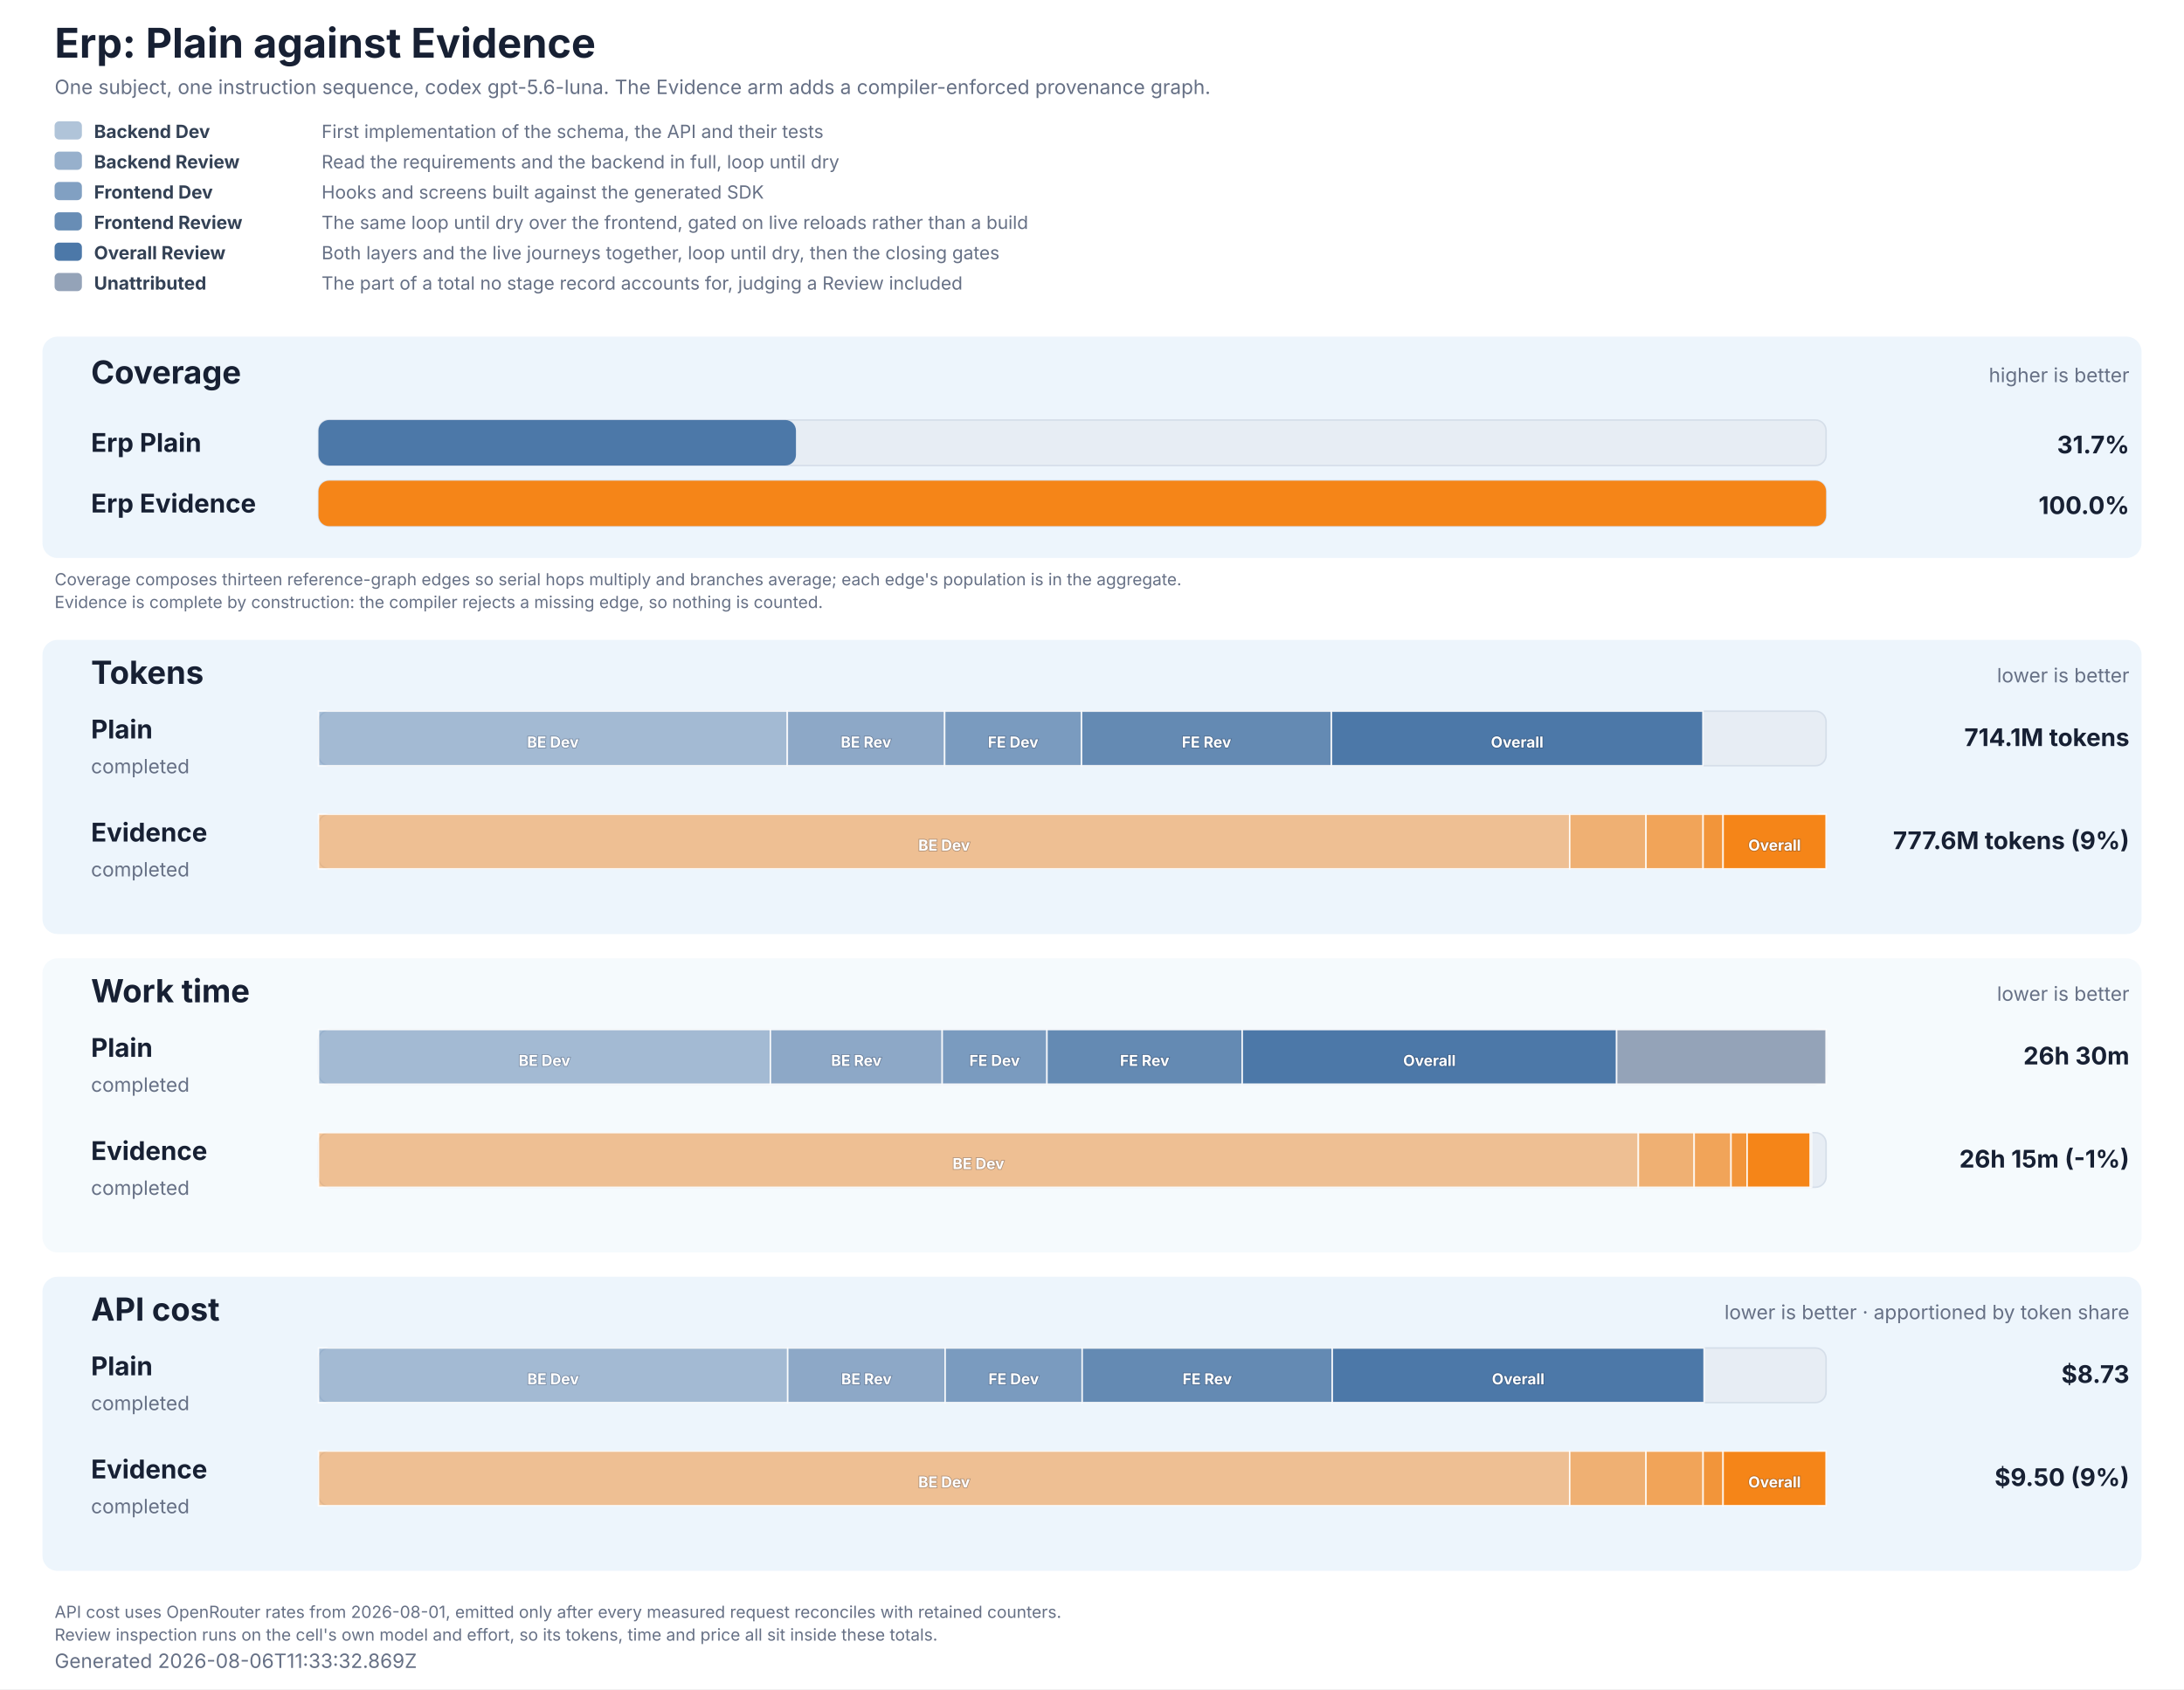
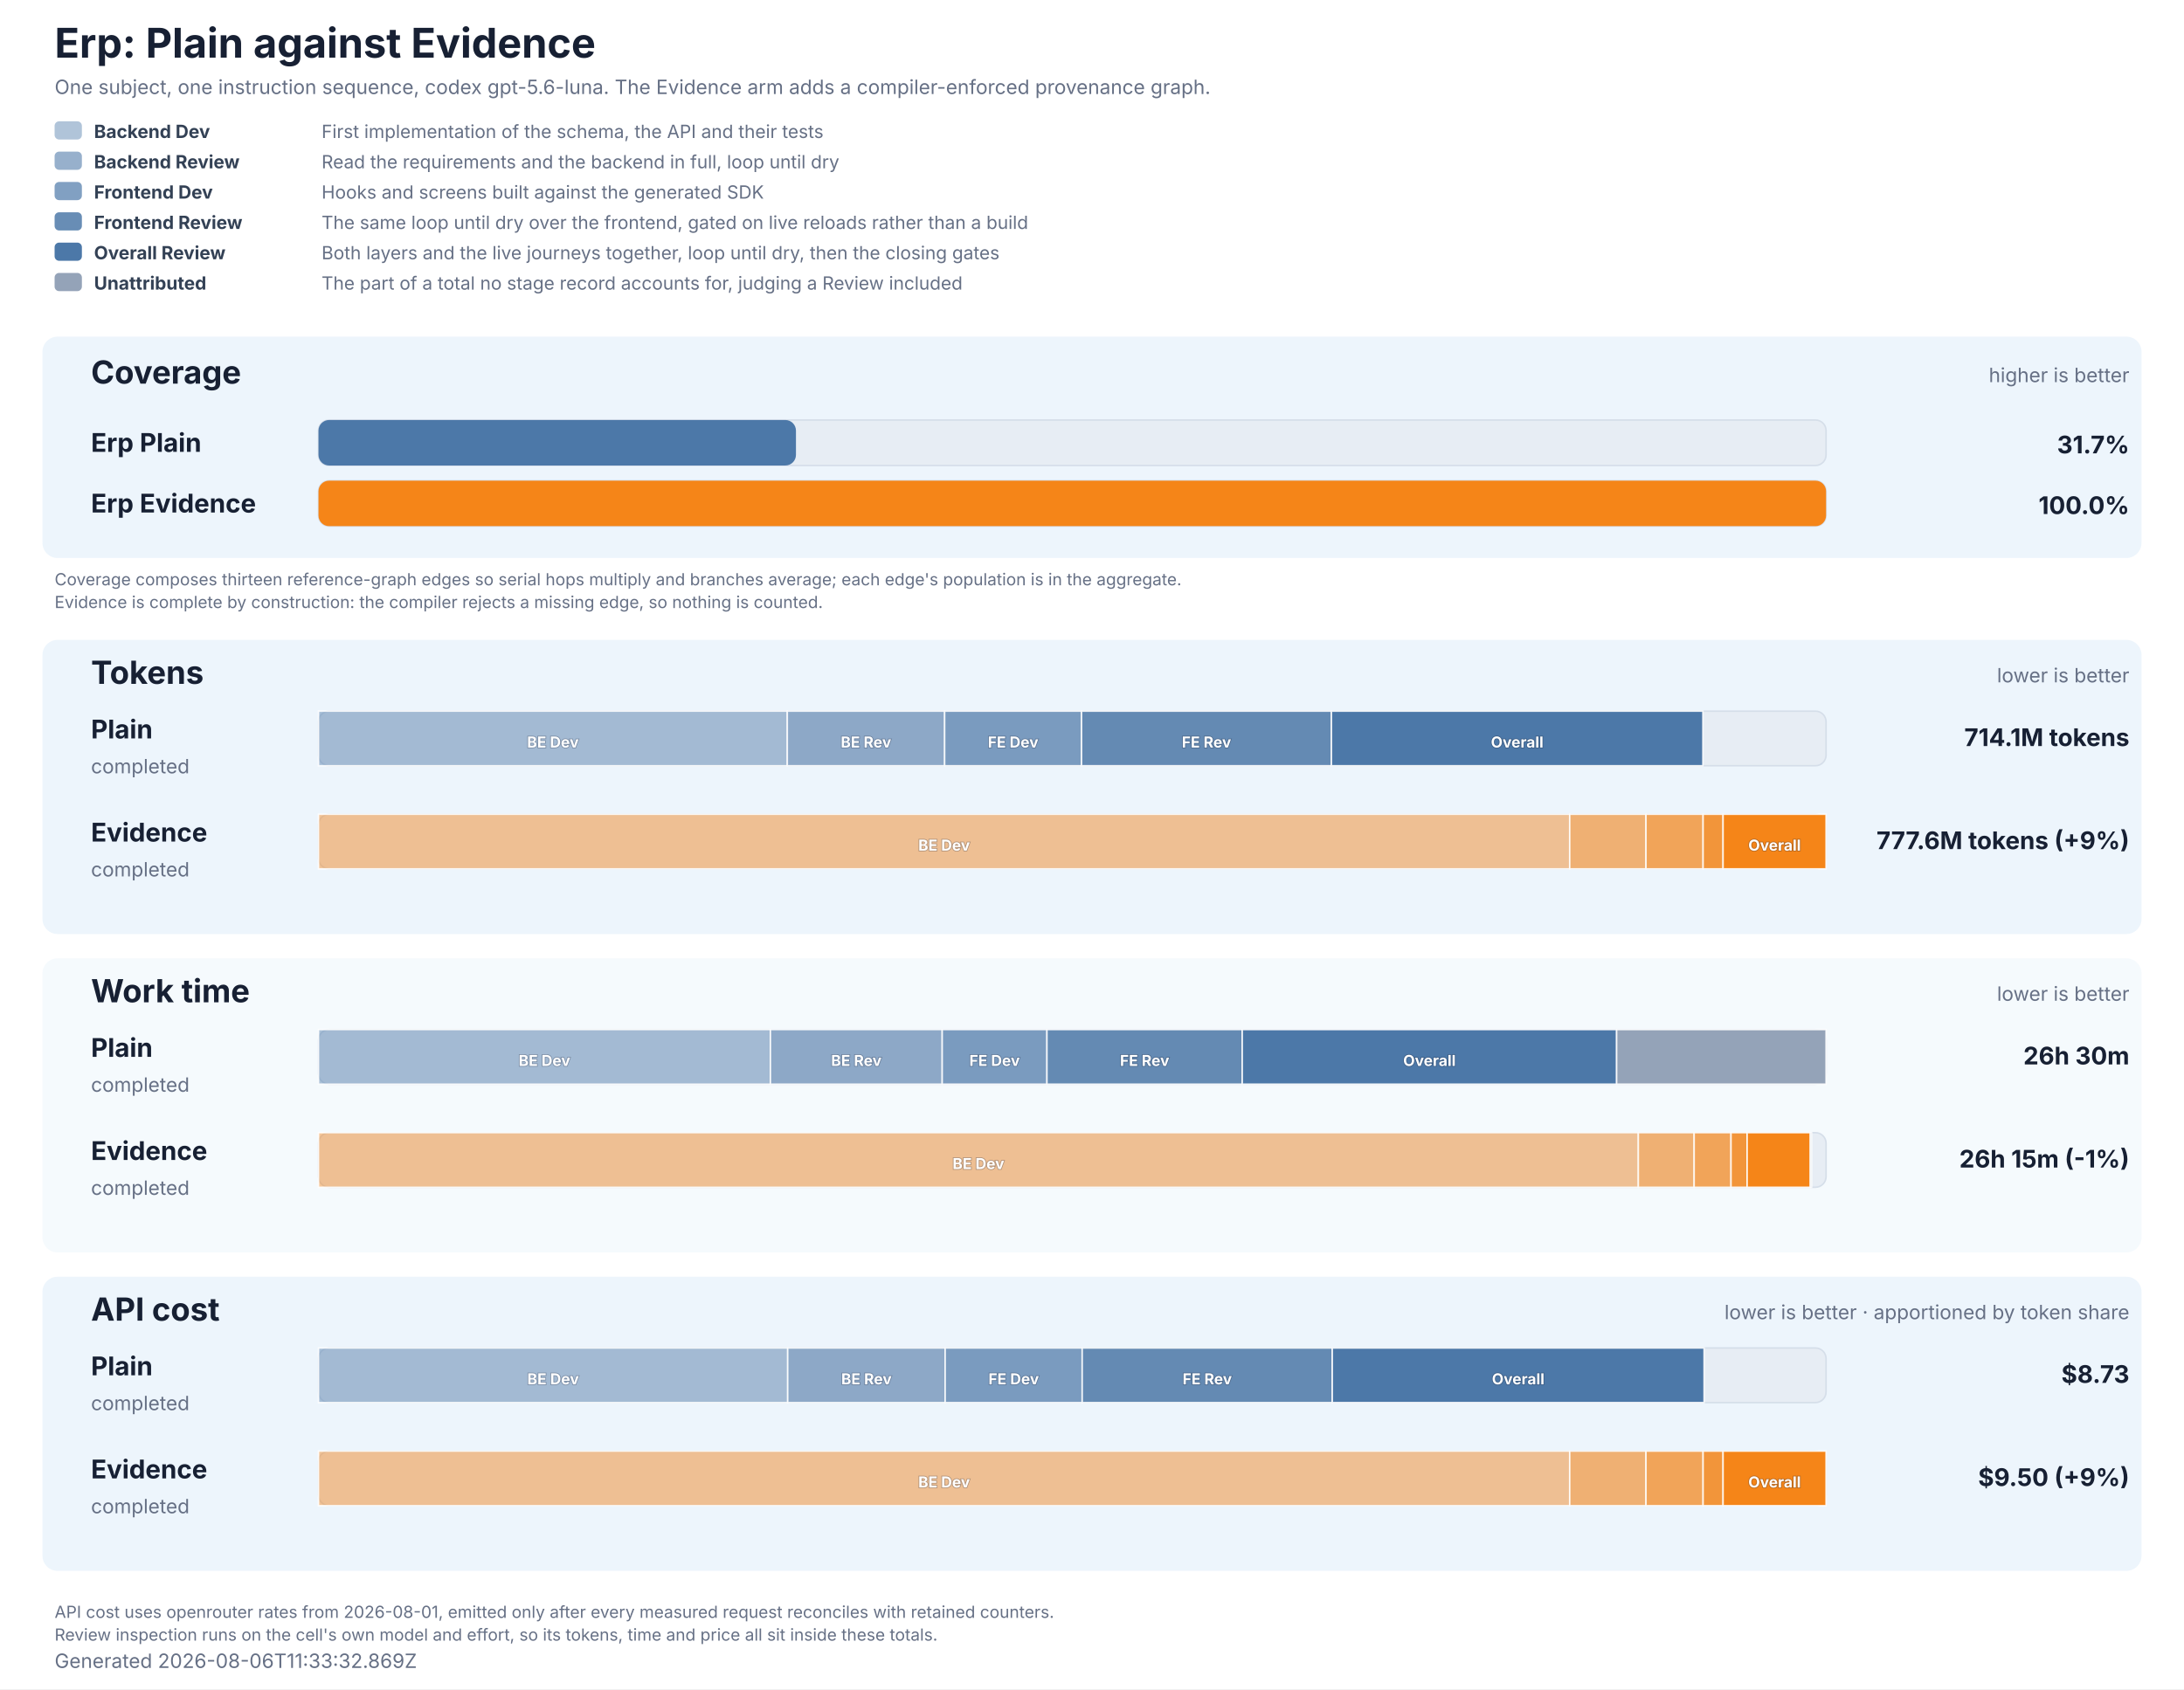
<svg xmlns="http://www.w3.org/2000/svg" role="img" aria-labelledby="title description" viewBox="0 0 1440 1114" width="1440" height="1114">
  <style>
  text { font-family: Inter, ui-sans-serif, system-ui, -apple-system, BlinkMacSystemFont, 'Segoe UI', sans-serif; fill: #172033; }
  .title { font-size: 27px; font-weight: 700; }
  .subtitle, .generated, .group-meta, .row-status { font-size: 13px; fill: #667085; }
  .group { fill: #e8f2fb; }
  .group-title { font-size: 21px; font-weight: 700; }
  .row-label { font-size: 17px; font-weight: 700; }
  .value { font-size: 16px; font-weight: 700; }
  .cost-value { font-size: 13px; font-weight: 600; fill: #526b82; }
  .legend { font-size: 12px; fill: #667085; }
  .legend-label { font-size: 12px; font-weight: 700; fill: #334155; }
  .segment-label { font-size: 10px; font-weight: 700; fill: #ffffff; paint-order: stroke; stroke: #172033; stroke-opacity: 0.28; stroke-width: 1px; }
  .phase-segment { stroke: #ffffff; stroke-opacity: 0.86; stroke-width: 1px; }
  .track { fill: #e7edf4; stroke: #d5dee9; stroke-width: 1px; }
  .empty { font-size: 15px; fill: #667085; }
  .table-note { font-size: 11px; fill: #667085; }
</style>
  <rect width="1440" height="1114" fill="#ffffff" />
  <text x="36" y="38" class="title">Erp: Plain against Evidence</text>
  <text x="36" y="62" class="subtitle">One subject, one instruction sequence, codex gpt-5.6-luna. The Evidence arm adds a compiler-enforced provenance graph.</text>
  <rect x="36" y="80" width="18" height="12" rx="3" fill="#4c78a8" fill-opacity="0.44" />
  <text x="62" y="91" class="legend-label">Backend Dev</text>
  <text x="212" y="91" class="legend">First implementation of the schema, the API and their tests</text>
  <rect x="36" y="100" width="18" height="12" rx="3" fill="#4c78a8" fill-opacity="0.58" />
  <text x="62" y="111" class="legend-label">Backend Review</text>
  <text x="212" y="111" class="legend">Read the requirements and the backend in full, loop until dry</text>
  <rect x="36" y="120" width="18" height="12" rx="3" fill="#4c78a8" fill-opacity="0.7" />
  <text x="62" y="131" class="legend-label">Frontend Dev</text>
  <text x="212" y="131" class="legend">Hooks and screens built against the generated SDK</text>
  <rect x="36" y="140" width="18" height="12" rx="3" fill="#4c78a8" fill-opacity="0.84" />
  <text x="62" y="151" class="legend-label">Frontend Review</text>
  <text x="212" y="151" class="legend">The same loop until dry over the frontend, gated on live reloads rather than a build</text>
  <rect x="36" y="160" width="18" height="12" rx="3" fill="#4c78a8" fill-opacity="1" />
  <text x="62" y="171" class="legend-label">Overall Review</text>
  <text x="212" y="171" class="legend">Both layers and the live journeys together, loop until dry, then the closing gates</text>
  <rect x="36" y="180" width="18" height="12" rx="3" fill="#94a3b8" fill-opacity="1" />
  <text x="62" y="191" class="legend-label">Unattributed</text>
  <text x="212" y="191" class="legend">The part of a total no stage record accounts for, judging a Review included</text>
  <rect x="28" y="222" width="1384" height="146" rx="10" class="group" fill-opacity="0.78" />
  <text x="60" y="253" class="group-title">Coverage</text>
  <text x="1404" y="252" text-anchor="end" class="group-meta">higher is better</text>
  <text x="60" y="298" class="row-label" fill="#4c78a8">Erp Plain</text>
  <rect x="210" y="277" width="994" height="30" rx="7" class="track" />
  <rect x="210" y="277" width="314.81" height="30" rx="7" fill="#4c78a8" data-coverage="31.67055414856898" />
  <text x="1404" y="299" text-anchor="end" class="value" fill="#4c78a8">31.7%</text>
  <text x="60" y="338" class="row-label" fill="#f58518">Erp Evidence</text>
  <rect x="210" y="317" width="994" height="30" rx="7" class="track" />
  <rect x="210" y="317" width="994.00" height="30" rx="7" fill="#f58518" data-coverage="100" />
  <text x="1404" y="339" text-anchor="end" class="value" fill="#f58518">100.0%</text>
  <text x="36" y="386" class="table-note">Coverage composes thirteen reference-graph edges so serial hops multiply and branches average; each edge's population is in the aggregate.</text>
  <text x="36" y="401" class="table-note">Evidence is complete by construction: the compiler rejects a missing edge, so nothing is counted.</text>
  <rect x="28" y="422" width="1384" height="194" rx="10" class="group" fill-opacity="0.78" />
  <text x="60" y="451" class="group-title">Tokens</text>
  <text x="1404" y="450" text-anchor="end" class="group-meta">lower is better</text>
  <text x="60" y="487" class="row-label" fill="#4c78a8">Plain</text>
  <text x="60" y="510" class="row-status">completed</text>
  <rect x="210" y="469" width="994" height="36" rx="7" class="track" />
  <rect x="210.00" y="469" width="309.11" height="36" fill="#4c78a8" fill-opacity="0.44" class="phase-segment" data-phase="backend-development" />
  <text x="364.55" y="493" text-anchor="middle" class="segment-label">BE Dev</text>
  <rect x="519.11" y="469" width="103.74" height="36" fill="#4c78a8" fill-opacity="0.58" class="phase-segment" data-phase="backend-review" />
  <text x="570.98" y="493" text-anchor="middle" class="segment-label">BE Rev</text>
  <rect x="622.85" y="469" width="90.26" height="36" fill="#4c78a8" fill-opacity="0.7" class="phase-segment" data-phase="frontend-development" />
  <text x="667.98" y="493" text-anchor="middle" class="segment-label">FE Dev</text>
  <rect x="713.11" y="469" width="164.76" height="36" fill="#4c78a8" fill-opacity="0.84" class="phase-segment" data-phase="frontend-review" />
  <text x="795.49" y="493" text-anchor="middle" class="segment-label">FE Rev</text>
  <rect x="877.87" y="469" width="244.91" height="36" fill="#4c78a8" fill-opacity="1" class="phase-segment" data-phase="overall-review" />
  <text x="1000.33" y="493" text-anchor="middle" class="segment-label">Overall</text>
  <text x="1404" y="492" text-anchor="end" class="value">714.1M tokens</text>
  <text x="60" y="555" class="row-label" fill="#f58518">Evidence</text>
  <text x="60" y="578" class="row-status">completed</text>
  <rect x="210" y="537" width="994" height="36" rx="7" class="track" />
  <rect x="210.00" y="537" width="824.97" height="36" fill="#f58518" fill-opacity="0.44" class="phase-segment" data-phase="backend-development" />
  <text x="622.48" y="561" text-anchor="middle" class="segment-label">BE Dev</text>
  <rect x="1034.97" y="537" width="50.31" height="36" fill="#f58518" fill-opacity="0.58" class="phase-segment" data-phase="backend-review" />
  <rect x="1085.28" y="537" width="37.64" height="36" fill="#f58518" fill-opacity="0.7" class="phase-segment" data-phase="frontend-development" />
  <rect x="1122.92" y="537" width="13.18" height="36" fill="#f58518" fill-opacity="0.84" class="phase-segment" data-phase="frontend-review" />
  <rect x="1136.10" y="537" width="67.90" height="36" fill="#f58518" fill-opacity="1" class="phase-segment" data-phase="overall-review" />
  <text x="1170.05" y="561" text-anchor="middle" class="segment-label">Overall</text>
-   <text x="1404" y="560" text-anchor="end" class="value">777.6M tokens (9%)</text>
+   <text x="1404" y="560" text-anchor="end" class="value">777.6M tokens (+9%)</text>
  <rect x="28" y="632" width="1384" height="194" rx="10" class="group" fill-opacity="0.42" />
  <text x="60" y="661" class="group-title">Work time</text>
  <text x="1404" y="660" text-anchor="end" class="group-meta">lower is better</text>
  <text x="60" y="697" class="row-label" fill="#4c78a8">Plain</text>
  <text x="60" y="720" class="row-status">completed</text>
  <rect x="210" y="679" width="994" height="36" rx="7" class="track" />
  <rect x="210.00" y="679" width="297.96" height="36" fill="#4c78a8" fill-opacity="0.44" class="phase-segment" data-phase="backend-development" />
  <text x="358.98" y="703" text-anchor="middle" class="segment-label">BE Dev</text>
  <rect x="507.96" y="679" width="113.28" height="36" fill="#4c78a8" fill-opacity="0.58" class="phase-segment" data-phase="backend-review" />
  <text x="564.60" y="703" text-anchor="middle" class="segment-label">BE Rev</text>
  <rect x="621.24" y="679" width="69.06" height="36" fill="#4c78a8" fill-opacity="0.7" class="phase-segment" data-phase="frontend-development" />
  <text x="655.77" y="703" text-anchor="middle" class="segment-label">FE Dev</text>
  <rect x="690.30" y="679" width="128.78" height="36" fill="#4c78a8" fill-opacity="0.84" class="phase-segment" data-phase="frontend-review" />
  <text x="754.69" y="703" text-anchor="middle" class="segment-label">FE Rev</text>
  <rect x="819.08" y="679" width="246.83" height="36" fill="#4c78a8" fill-opacity="1" class="phase-segment" data-phase="overall-review" />
  <text x="942.50" y="703" text-anchor="middle" class="segment-label">Overall</text>
  <rect x="1065.91" y="679" width="138.09" height="36" fill="#94a3b8" class="phase-segment" data-phase="unattributed" />
  <text x="1404" y="702" text-anchor="end" class="value">26h 30m</text>
  <text x="60" y="765" class="row-label" fill="#f58518">Evidence</text>
  <text x="60" y="788" class="row-status">completed</text>
  <rect x="210" y="747" width="994" height="36" rx="7" class="track" />
  <rect x="210.00" y="747" width="870.22" height="36" fill="#f58518" fill-opacity="0.44" class="phase-segment" data-phase="backend-development" />
  <text x="645.11" y="771" text-anchor="middle" class="segment-label">BE Dev</text>
  <rect x="1080.22" y="747" width="36.81" height="36" fill="#f58518" fill-opacity="0.58" class="phase-segment" data-phase="backend-review" />
  <rect x="1117.03" y="747" width="24.31" height="36" fill="#f58518" fill-opacity="0.7" class="phase-segment" data-phase="frontend-development" />
  <rect x="1141.34" y="747" width="10.63" height="36" fill="#f58518" fill-opacity="0.84" class="phase-segment" data-phase="frontend-review" />
  <rect x="1151.97" y="747" width="41.66" height="36" fill="#f58518" fill-opacity="1" class="phase-segment" data-phase="overall-review" />
  <rect x="1193.64" y="747" width="0.80" height="36" fill="#94a3b8" class="phase-segment" data-phase="unattributed" />
  <text x="1404" y="770" text-anchor="end" class="value">26h 15m (-1%)</text>
  <rect x="28" y="842" width="1384" height="194" rx="10" class="group" fill-opacity="0.78" />
  <text x="60" y="871" class="group-title">API cost</text>
  <text x="1404" y="870" text-anchor="end" class="group-meta">lower is better · apportioned by token share</text>
  <text x="60" y="907" class="row-label" fill="#4c78a8">Plain</text>
  <text x="60" y="930" class="row-status">completed</text>
  <rect x="210" y="889" width="994" height="36" rx="7" class="track" />
  <rect x="210.00" y="889" width="309.37" height="36" fill="#4c78a8" fill-opacity="0.44" class="phase-segment" data-phase="backend-development" />
  <text x="364.69" y="913" text-anchor="middle" class="segment-label">BE Dev</text>
  <rect x="519.37" y="889" width="103.83" height="36" fill="#4c78a8" fill-opacity="0.58" class="phase-segment" data-phase="backend-review" />
  <text x="571.29" y="913" text-anchor="middle" class="segment-label">BE Rev</text>
  <rect x="623.20" y="889" width="90.34" height="36" fill="#4c78a8" fill-opacity="0.7" class="phase-segment" data-phase="frontend-development" />
  <text x="668.37" y="913" text-anchor="middle" class="segment-label">FE Dev</text>
  <rect x="713.54" y="889" width="164.90" height="36" fill="#4c78a8" fill-opacity="0.84" class="phase-segment" data-phase="frontend-review" />
  <text x="795.99" y="913" text-anchor="middle" class="segment-label">FE Rev</text>
  <rect x="878.44" y="889" width="245.12" height="36" fill="#4c78a8" fill-opacity="1" class="phase-segment" data-phase="overall-review" />
  <text x="1001.00" y="913" text-anchor="middle" class="segment-label">Overall</text>
  <text x="1404" y="912" text-anchor="end" class="value">$8.73</text>
  <text x="60" y="975" class="row-label" fill="#f58518">Evidence</text>
  <text x="60" y="998" class="row-status">completed</text>
  <rect x="210" y="957" width="994" height="36" rx="7" class="track" />
  <rect x="210.00" y="957" width="824.97" height="36" fill="#f58518" fill-opacity="0.44" class="phase-segment" data-phase="backend-development" />
  <text x="622.48" y="981" text-anchor="middle" class="segment-label">BE Dev</text>
  <rect x="1034.97" y="957" width="50.31" height="36" fill="#f58518" fill-opacity="0.58" class="phase-segment" data-phase="backend-review" />
  <rect x="1085.28" y="957" width="37.64" height="36" fill="#f58518" fill-opacity="0.7" class="phase-segment" data-phase="frontend-development" />
  <rect x="1122.92" y="957" width="13.18" height="36" fill="#f58518" fill-opacity="0.84" class="phase-segment" data-phase="frontend-review" />
  <rect x="1136.10" y="957" width="67.90" height="36" fill="#f58518" fill-opacity="1" class="phase-segment" data-phase="overall-review" />
  <text x="1170.05" y="981" text-anchor="middle" class="segment-label">Overall</text>
-   <text x="1404" y="980" text-anchor="end" class="value">$9.50 (9%)</text>
-   <text x="36" y="1067" class="table-note">API cost uses OpenRouter rates from 2026-08-01, emitted only after every measured request reconciles with retained counters.</text>
+   <text x="1404" y="980" text-anchor="end" class="value">$9.50 (+9%)</text>
+   <text x="36" y="1067" class="table-note">API cost uses openrouter rates from 2026-08-01, emitted only after every measured request reconciles with retained counters.</text>
  <text x="36" y="1082" class="table-note">Review inspection runs on the cell's own model and effort, so its tokens, time and price all sit inside these totals.</text>
  <text x="36" y="1100" class="generated">Generated 2026-08-06T11:33:32.869Z</text>
</svg>
